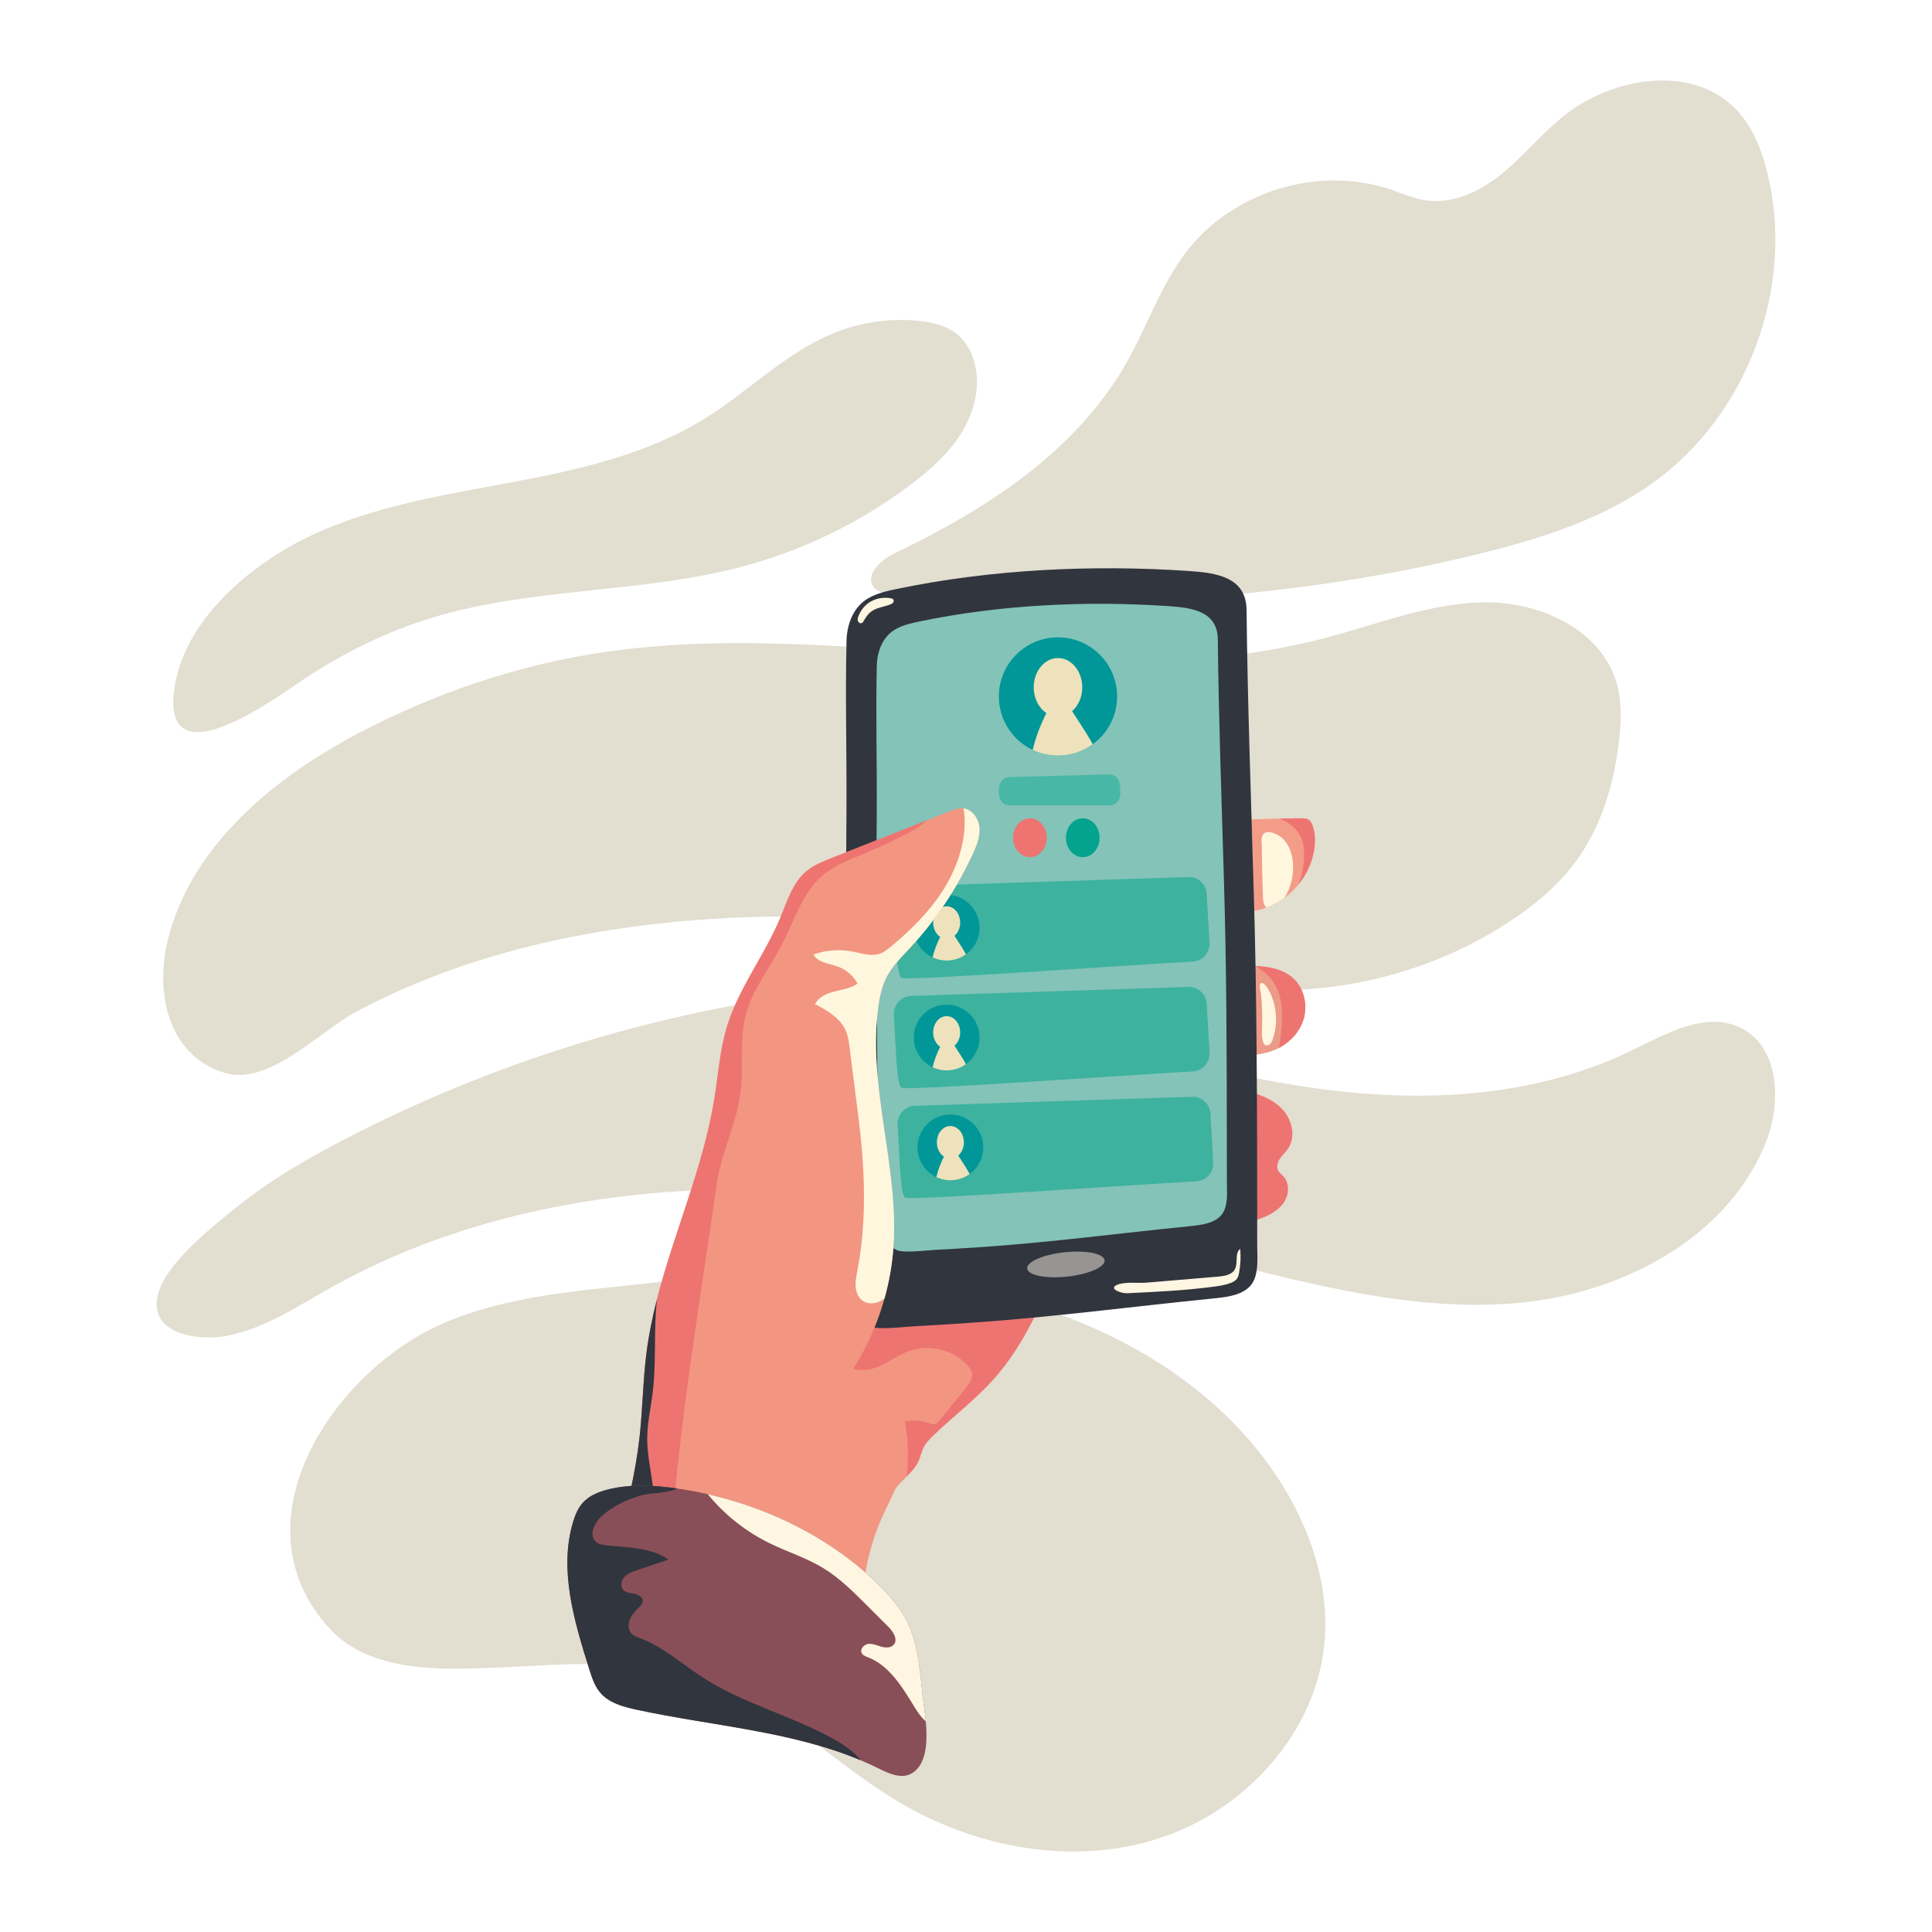
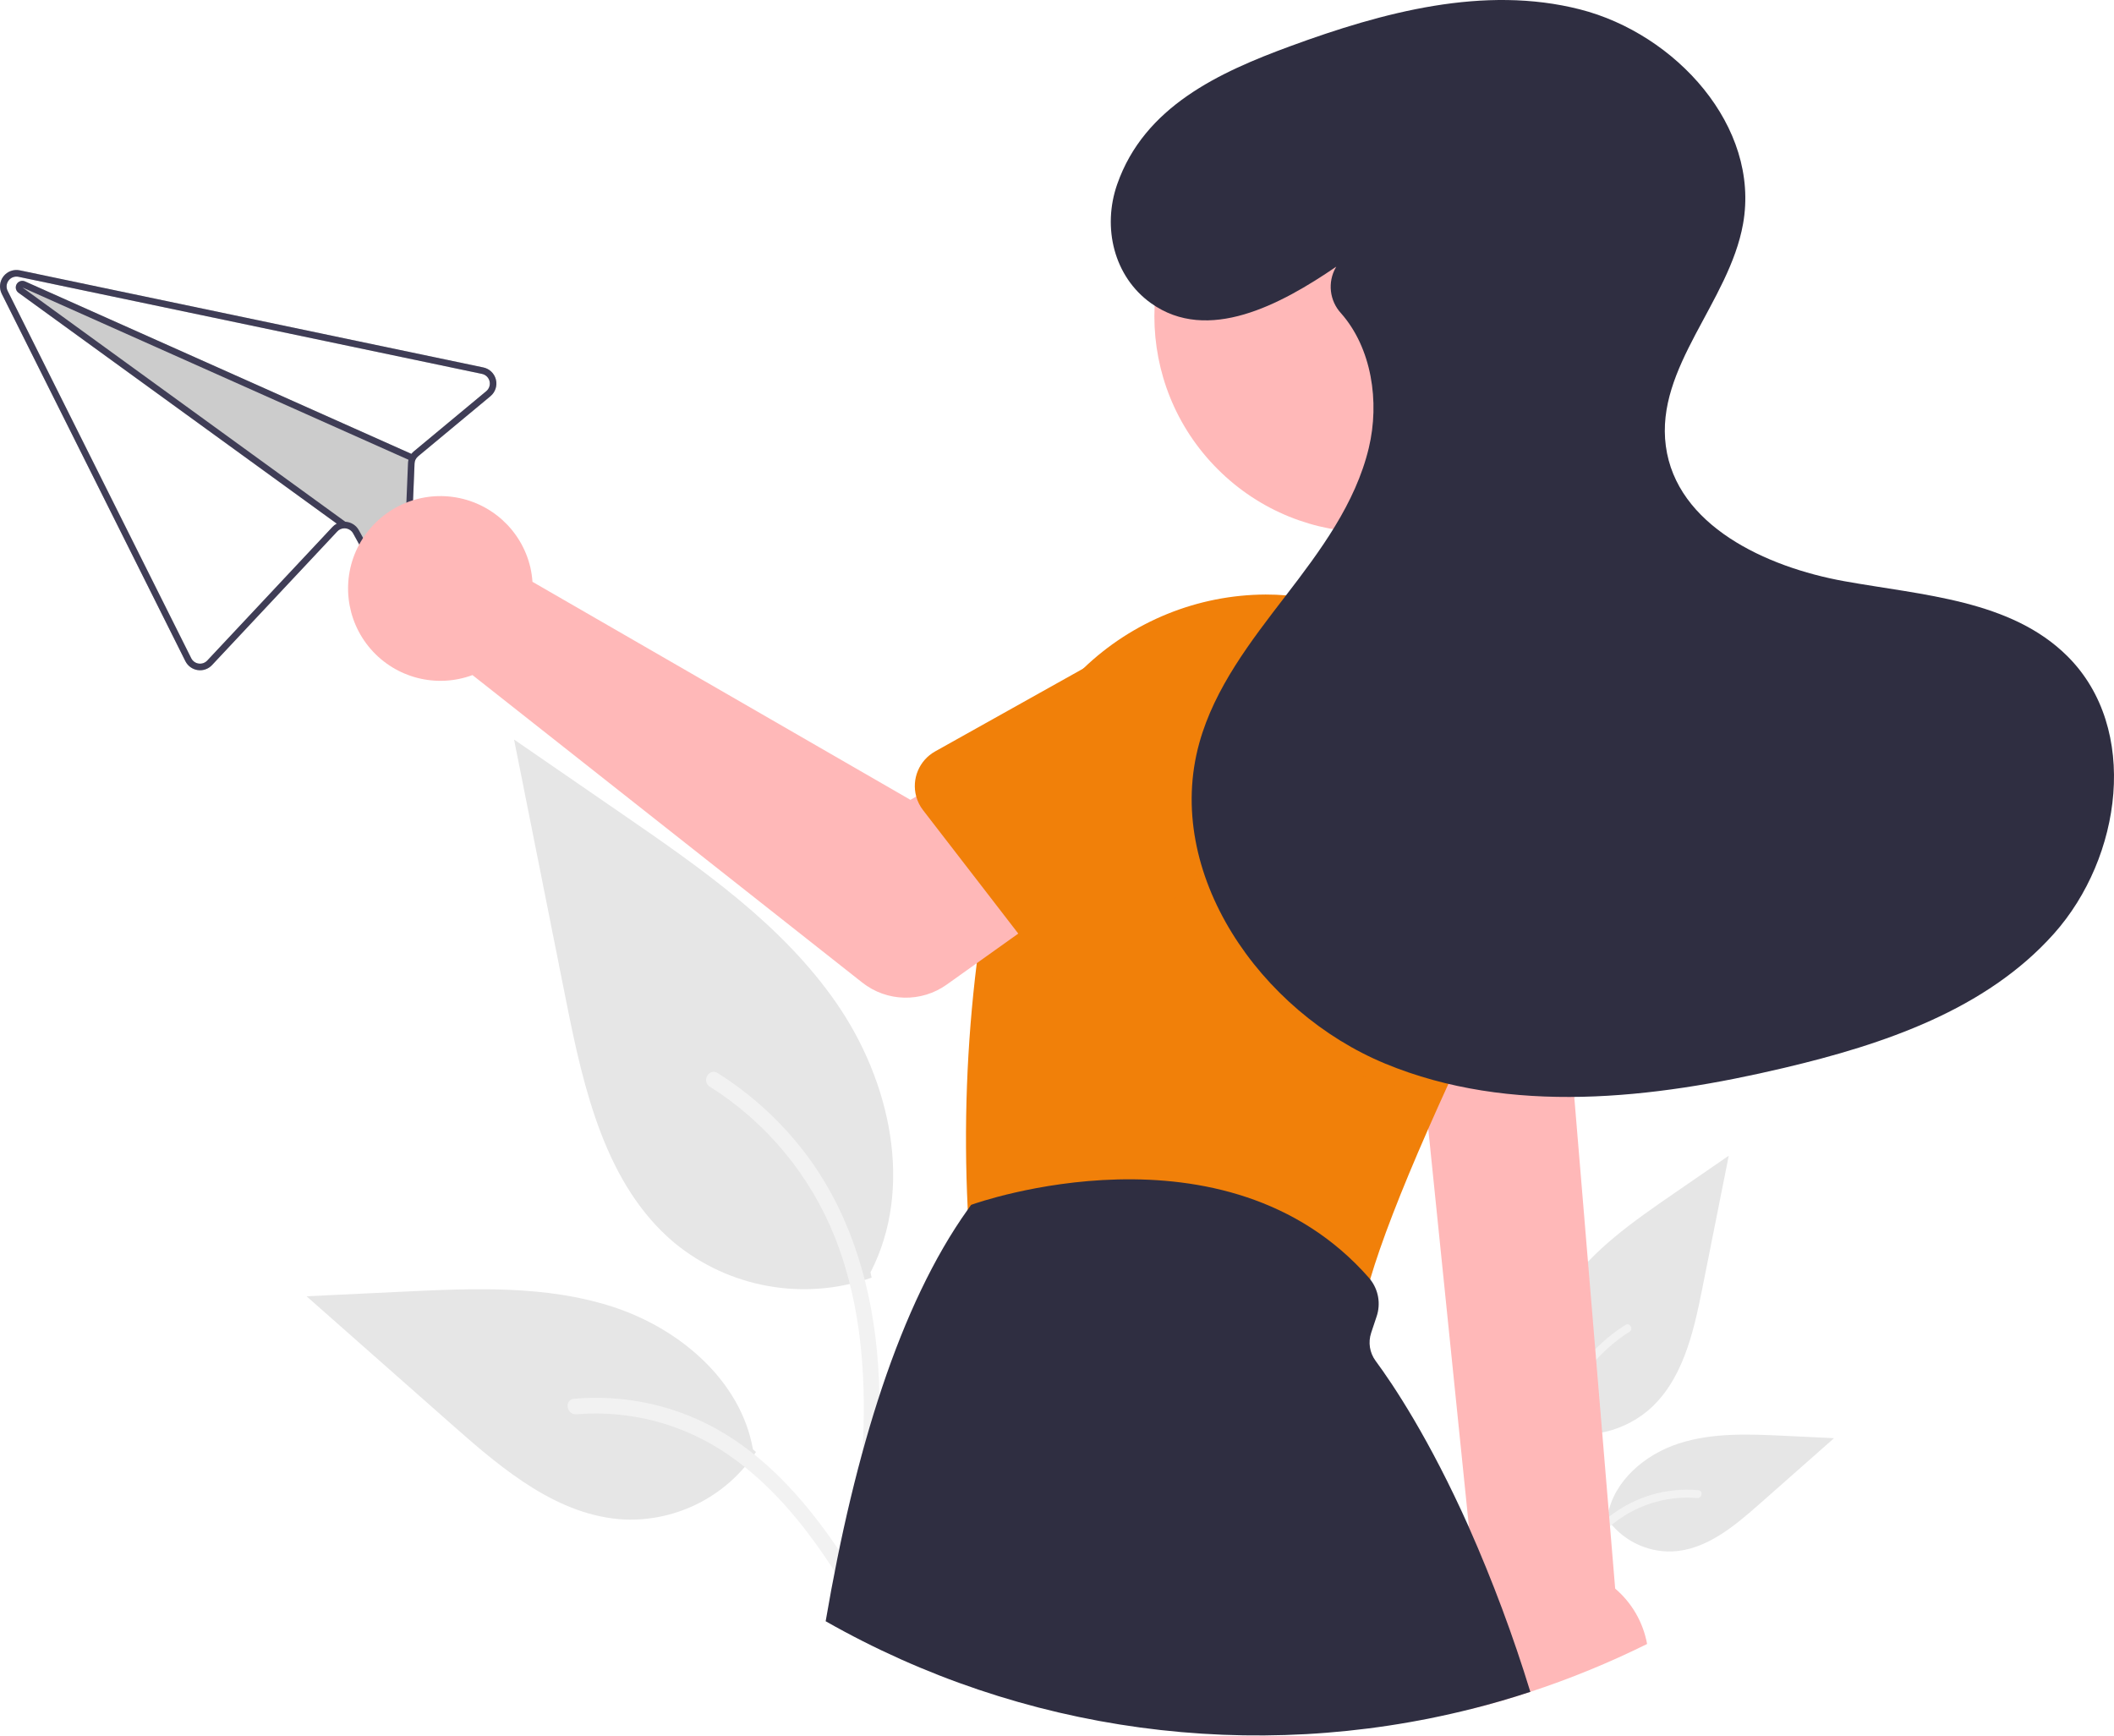
- <svg xmlns="http://www.w3.org/2000/svg" version="1.1" id="Layer_1" x="0px" y="0px" viewBox="0 0 1200 1200" enable-background="new 0 0 1200 1200" xml:space="preserve">
-   <g>
-     <g>
-       <path fill="#E2DED0" d="M364.474,801.183c21.829-2.548,43.78-4.364,65.365-7.616c53.983-8.134,114.75-2.902,168.18,6.664    c76.773,13.745,152.148,52.03,195.217,117.053c20.159,30.434,32.77,66.974,29.388,103.322    c-5.226,56.161-49.831,104.499-103.608,121.51s-114.138,5.33-162.407-23.849c-38.834-23.475-71.474-57.849-114.025-73.614    c-50.245-18.615-105.85-8.419-159.432-8.209c-28.131,0.11-59.053-3.916-78.125-24.595    c-61.946-67.164,3.828-162.034,71.513-190.443C304.781,809.554,334.513,804.68,364.474,801.183z" />
-       <path fill="#E2DED0" d="M537.85,570.349c44.292,2.266,88.642,7.322,131.413,19.051c23.49,6.442,46.447,14.879,70.258,20.011    c67.036,14.449,139.633,1.055,197.1-36.365c15.781-10.276,30.59-22.421,41.816-37.541c16.18-21.791,24.15-48.775,27.198-75.744    c1.339-11.85,1.76-24.047-1.534-35.509c-9.452-32.892-47.112-50.362-81.334-50.146s-66.783,13.523-99.888,22.198    c-147.235,38.582-304.517-14.594-454.747,9.856c-49.131,7.996-96.81,24.283-141.111,46.982    c-54.691,28.022-107.519,70.488-122.635,130.052c-8.152,32.122-0.875,72.222,35.237,83.196    c27.347,8.311,58.66-25.711,81.596-37.968c60.839-32.513,129.098-49.152,197.438-55.773    C458.248,568.812,498.139,568.317,537.85,570.349z" />
-       <path fill="#E2DED0" d="M211.485,708.963c69.221-36.203,143.331-63.043,219.681-79.561c39.335-8.51,79.596-14.307,119.765-11.851    c43.169,2.64,85.125,14.717,126.764,26.408c55.194,15.496,110.926,30.507,168.063,35.173    c57.137,4.666,116.305-1.531,167.798-26.727c21.502-10.521,46.167-24.51,67.654-13.958c24.098,11.834,25.503,46.52,15.47,71.421    c-24.131,59.89-90.424,93.948-154.752,99.514S813.812,797.46,751.164,781.83c-90.334-22.537-182.236-41.6-275.326-43.164    c-93.088-1.564-188.058,15.187-269.358,60.553c-20.842,11.63-41.594,25.746-65.399,30.452    c-18.159,3.59-50.678-1.152-42.487-27.284c5.972-19.052,33.614-40.71,48.65-52.839C166.996,733.613,189.044,720.7,211.485,708.963    z" />
-       <path fill="#E2DED0" d="M922.799,342.973c36.643-9.209,73.35-21.181,104.046-43.21c58.881-42.257,88.236-121.782,70.933-192.161    c-3.447-14.019-8.78-27.992-18.532-38.637c-27.317-29.819-78.672-21.512-109.696,4.429    c-13.065,10.924-23.958,24.285-37.243,34.941s-30.108,18.664-46.942,16.088c-7.478-1.144-14.471-4.297-21.638-6.718    c-44.379-14.99-97.418,0.92-126.218,37.863c-16.358,20.983-24.832,46.915-37.999,70.033    c-31.153,54.694-86.842,90.849-143.668,117.919c-8.671,4.131-19.004,13.682-13.017,21.192c2.624,3.291,7.278,3.959,11.468,4.362    C674.442,380.627,805.605,372.427,922.799,342.973z" />
-       <path fill="#E2DED0" d="M268.68,383.57c61.939-18.794,128.757-14.97,191.366-31.395c37.885-9.939,73.808-27.297,105.138-50.802    c12.261-9.199,24.008-19.542,32.046-32.593c8.038-13.052,12.028-29.213,7.932-43.983c-1.712-6.172-4.865-12.051-9.638-16.323    c-7.007-6.27-16.732-8.506-26.099-9.324c-17.393-1.519-35.135,1.125-51.33,7.65c-29.72,11.974-52.743,35.992-79.935,52.941    c-36.228,22.581-78.911,32.07-120.873,39.919c-41.961,7.849-84.762,14.618-123.442,32.682    c-37.713,17.613-81.405,53.572-85.87,98.261c-5.546,55.506,68.661-0.972,83.243-10.424    C215.253,404.598,241.237,391.897,268.68,383.57z" />
-     </g>
-     <g>
-       <path fill="#F29681" d="M657.745,782.36c-10.245,26.57-21.788,53.305-40.81,74.499c-11.378,12.682-25.112,23.002-37.367,34.838    c-2.26,2.185-4.507,4.47-5.928,7.273c-1.361,2.688-1.898,5.725-3.131,8.475c-1.651,3.683-4.442,6.642-7.307,9.539    c-1.121,1.133-2.254,2.254-3.337,3.409c-9.642,10.273-15.498,23.436-21.176,36.327l-6.692,6.099    c-9.211-17.895,1.308-41.671-9.071-58.914c-5.612-9.318-16.253-14.611-22.324-23.635c-5.572-8.281-6.674-18.963-4.938-28.792    c1.739-9.829,6.068-18.994,10.684-27.843c17.39-33.34,39.399-64.061,62.653-93.612c4.364-5.547,9.277-11.39,16.128-13.079    c4.823-1.186,9.889-0.106,14.686,1.164c18.507,4.91,36.237,12.739,52.334,23.105c2.99,1.926,5.993,4.005,8.006,6.936    c0.003,0.003,0.006,0.009,0.009,0.013c2.104,3.059,2.959,6.836,3.1,10.547C663.579,766.856,660.679,774.75,657.745,782.36z" />
-       <path fill="#F39D89" d="M815.895,529.79c-1.483,7.133-4.773,13.837-9.355,19.5c-2.532,3.131-5.459,5.943-8.693,8.331    c-2.94,2.172-6.137,3.992-9.527,5.384c-0.596,0.247-1.199,0.478-1.804,0.699c-5.191,1.898-10.675,2.934-16.138,3.836    c-16.709,2.762-33.605,4.383-50.536,4.844c-3.768,0.103-7.601,0.14-11.234-0.868c-4.229-1.171-7.988-3.724-11.084-6.836    c-6.065-6.099-9.754-14.502-10.135-23.095c-0.228-5.166,0.091-11.552-4.411-14.096l9.505-9.998    c33.805-5.316,67.969-8.347,102.183-9.068c4.486-0.097,8.968-0.153,13.453-0.169c1.592-0.006,3.281,0.022,4.629,0.871    c1.414,0.896,2.166,2.532,2.681,4.123C817.147,518.559,817.032,524.33,815.895,529.79z" />
-       <path fill="#EC9B88" d="M809.706,632.962c-2.313,7.716-8.113,14.115-15.254,17.892c-1.295,0.69-2.634,1.289-4.005,1.795    c-6.127,2.263-12.742,2.787-19.262,3.112c-5.706,0.287-11.737,0.368-16.743-2.385c-6.427-3.534-9.726-11.025-10.744-18.292    c-1.342-9.555,0.568-19.54,5.341-27.927l10.491-8.262c6.655,1.117,13.447,0.805,20.189,1.105c0.671,0.028,1.342,0.062,2.013,0.106    c7.404,0.481,15.083,2.107,20.767,6.873C809.79,613.094,812.437,623.848,809.706,632.962z" />
-       <path fill="#EE7471" d="M772.913,677.316c8.702,2.013,17.559,5.191,23.643,11.731c6.084,6.54,8.473,17.21,3.383,24.549    c-1.507,2.173-3.554,3.935-5.013,6.141c-1.458,2.206-2.253,5.169-0.959,7.476c0.747,1.332,2.064,2.229,3.116,3.336    c3.931,4.138,3.676,11.056,0.634,15.886s-8.251,7.881-13.565,9.963c-8.395,3.289-17.557,4.603-26.538,3.808    c-1.573-0.139-3.196-0.361-4.54-1.19c-1.171-0.722-2.036-1.85-2.732-3.036c-2.868-4.887-3.18-10.811-3.344-16.474    c-0.242-8.342-0.317-16.777,1.478-24.927c2.556-11.609,8.757-22.037,14.864-32.235" />
-       <path fill="#EE7471" d="M657.745,782.36c-10.245,26.57-21.788,53.305-40.81,74.499c-11.378,12.682-25.112,23.002-37.367,34.838    c-2.26,2.185-4.507,4.47-5.928,7.273c-1.361,2.688-1.898,5.725-3.131,8.475c-1.651,3.683-4.442,6.642-7.307,9.539    c0.006-0.065,0.016-0.134,0.022-0.2c1.267-11.275,0.868-22.737-1.18-33.896c4.866-1.074,10.035-0.727,14.714,0.98    c1.314,0.481,2.722,1.074,4.061,0.674c1.121-0.331,1.926-1.289,2.659-2.194c5.434-6.708,10.869-13.416,16.303-20.121    c2.338-2.884,4.826-6.396,3.867-9.985c-0.412-1.545-1.43-2.853-2.503-4.036c-8.993-9.898-24.179-13.606-36.724-8.971    c-6.449,2.385-12.024,6.674-18.329,9.417c-6.305,2.744-14.159,3.696-19.671-0.415c3.63-14.664,9.68-28.723,17.833-41.44    l10.226-16.743c22.911-16.066,46.7-32.004,73.775-39.071c10.363-2.709,21.326-4.017,31.91-2.822    c2.104,3.059,2.959,6.836,3.1,10.547C663.579,766.856,660.679,774.75,657.745,782.36z" />
-       <path fill="#31353E" d="M525.734,508.19c0.282-42.065-0.803-75.077,0.073-110.291c0.255-10.268,4.235-20.974,13.456-26.295    c5.273-3.043,11.308-4.453,17.267-5.7c58.883-12.322,122.029-15.302,182.001-11.24c17.003,1.151,35.522,3.692,35.737,24.272    c0.607,57.918,2.752,115.791,4.408,173.676c2.027,65.665,2.119,131.349,2.18,197.037c0.007,7.946,0.015,15.891,0.022,23.837    c0.006,6.812,0.81,14.477-1.698,20.939c-3.928,10.123-17.223,11.241-26.523,12.172c-49.471,4.953-98.788,11.479-148.413,14.933    c-12.168,0.847-24.342,1.594-36.519,2.241c-5.259,0.28-22.639,2.456-27.475,0.064c-13.521-6.689-11.568-14.522-11.678-17.294    C524.885,713.218,525.508,522.193,525.734,508.19" />
-       <path fill="#83C3B8" d="M544.55,507.35c0.241-35.857-0.685-63.997,0.062-94.014c0.218-8.753,3.61-17.878,11.47-22.414    c4.495-2.594,9.639-3.795,14.719-4.858c50.193-10.504,104.02-13.043,155.14-9.581c14.494,0.982,30.279,3.147,30.463,20.69    c0.517,49.37,2.346,98.702,3.758,148.044c1.728,55.973,1.806,111.964,1.858,167.958c0.006,6.773,0.013,13.546,0.019,20.319    c0.005,5.806,0.69,12.34-1.447,17.848c-3.349,8.629-14.681,9.582-22.609,10.376c-42.17,4.222-84.208,9.785-126.509,12.729    c-10.372,0.722-20.749,1.359-31.13,1.911c-4.483,0.238-19.298,2.094-23.42,0.055c-11.526-5.701-9.861-12.379-9.954-14.741    C543.827,682.119,544.358,519.286,544.55,507.35" />
-       <g>
-         <path fill="#019798" d="M693.861,432.586c0,12.214-5.962,23.033-15.133,29.704c-6.062,4.417-13.522,7.02-21.591,7.02     c-5.622,0-10.947-1.264-15.71-3.521c-12.423-5.887-21.017-18.541-21.017-33.203c0-20.28,16.444-36.724,36.727-36.724     C677.417,395.862,693.861,412.306,693.861,432.586z" />
-         <path fill="#EDE2BB" d="M671.065,449.704c-1.724-2.666-3.446-5.334-5.168-8.001c3.821-3.299,6.314-8.693,6.314-14.793     c0-10.043-6.749-18.184-15.076-18.184c-8.326,0-15.075,8.141-15.075,18.184c0,6.909,3.195,12.918,7.9,15.995     c-3.739,7.253-6.61,14.953-8.533,22.883c4.763,2.257,10.088,3.521,15.71,3.521c8.069,0,15.529-2.603,21.591-7.02     C676.403,457.975,673.727,453.827,671.065,449.704z" />
-       </g>
-       <path fill="#3DB29F" d="M565.889,550.362c-6.287,0.205-11.031,5.602-10.656,11.881c1.519,25.383,1.66,42.056,4.581,45.126    c1.952,2.05,140.283-7.932,180.986-10.133c6.106-0.33,10.781-5.557,10.432-11.662l-1.74-30.417    c-0.342-5.986-5.397-10.606-11.39-10.411L565.889,550.362z" />
-       <g>
-         <path fill="#019798" d="M608.42,576.192c0,6.796-3.317,12.816-8.42,16.527c-3.373,2.458-7.524,3.906-12.013,3.906     c-3.128,0-6.091-0.703-8.741-1.959c-6.912-3.276-11.694-10.316-11.694-18.474c0-11.284,9.149-20.433,20.435-20.433     C599.271,555.759,608.42,564.908,608.42,576.192z" />
-         <path fill="#EDE2BB" d="M595.736,585.717c-0.959-1.483-1.917-2.968-2.875-4.452c2.126-1.835,3.513-4.837,3.513-8.231     c0-5.588-3.755-10.118-8.388-10.118c-4.633,0-8.388,4.53-8.388,10.118c0,3.844,1.778,7.188,4.395,8.9     c-2.08,4.036-3.678,8.32-4.748,12.732c2.65,1.256,5.613,1.959,8.741,1.959c4.49,0,8.641-1.448,12.013-3.906     C598.706,590.319,597.218,588.011,595.736,585.717z" />
-       </g>
-       <path fill="#3DB29F" d="M565.889,618.603c-6.287,0.205-11.031,5.602-10.656,11.881c1.519,25.383,1.66,42.056,4.581,45.126    c1.952,2.05,140.283-7.932,180.986-10.133c6.106-0.33,10.781-5.557,10.432-11.662l-1.74-30.417    c-0.342-5.986-5.397-10.606-11.39-10.411L565.889,618.603z" />
-       <g>
-         <path fill="#019798" d="M608.42,644.434c0,6.796-3.317,12.816-8.42,16.527c-3.373,2.458-7.524,3.906-12.013,3.906     c-3.128,0-6.091-0.703-8.741-1.959c-6.912-3.276-11.694-10.316-11.694-18.474c0-11.284,9.149-20.433,20.435-20.433     C599.271,624,608.42,633.15,608.42,644.434z" />
-         <path fill="#EDE2BB" d="M595.736,653.958c-0.959-1.483-1.917-2.968-2.875-4.452c2.126-1.835,3.513-4.837,3.513-8.231     c0-5.588-3.755-10.118-8.388-10.118c-4.633,0-8.388,4.53-8.388,10.118c0,3.844,1.778,7.188,4.395,8.9     c-2.08,4.036-3.678,8.32-4.748,12.732c2.65,1.256,5.613,1.959,8.741,1.959c4.49,0,8.641-1.448,12.013-3.906     C598.706,658.561,597.218,656.252,595.736,653.958z" />
-       </g>
-       <path fill="#3DB29F" d="M568.199,686.845c-6.287,0.205-11.031,5.602-10.656,11.881c1.519,25.383,1.66,42.056,4.581,45.126    c1.952,2.05,140.283-7.932,180.986-10.133c6.106-0.33,10.781-5.557,10.432-11.662l-1.74-30.417    c-0.342-5.986-5.397-10.606-11.39-10.411L568.199,686.845z" />
-       <g>
-         <path fill="#019798" d="M610.73,712.675c0,6.796-3.317,12.816-8.42,16.527c-3.373,2.458-7.524,3.906-12.013,3.906     c-3.128,0-6.091-0.703-8.741-1.959c-6.912-3.276-11.694-10.316-11.694-18.474c0-11.284,9.149-20.433,20.435-20.433     C601.58,692.242,610.73,701.391,610.73,712.675z" />
-         <path fill="#EDE2BB" d="M598.046,722.2c-0.959-1.483-1.917-2.968-2.875-4.452c2.126-1.835,3.513-4.837,3.513-8.231     c0-5.588-3.755-10.118-8.388-10.118c-4.633,0-8.388,4.53-8.388,10.118c0,3.844,1.778,7.188,4.395,8.9     c-2.08,4.036-3.678,8.32-4.748,12.732c2.65,1.256,5.613,1.959,8.741,1.959c4.49,0,8.641-1.448,12.013-3.906     C601.016,726.802,599.527,724.494,598.046,722.2z" />
-       </g>
-       <path fill="#F29681" d="M604.25,530.339c-9.857,21.46-23.148,41.34-39.218,58.649c-5.288,5.7-10.962,11.24-14.48,18.173    c-2.791,5.5-4.089,11.634-4.951,17.739c-6.989,49.369,12.673,99.084,9.393,148.836c-0.727,11.059-2.619,22.034-5.597,32.709    c-5.294,18.991-14.018,37.03-25.724,52.899c-2.222,3.012-4.648,6.193-4.901,9.929c-0.462,6.808,6.393,11.865,12.945,13.775    c6.549,1.907,13.797,2.222,19.39,6.124c7.626,5.316,9.833,15.941,8.159,25.084c-1.676,9.14-6.449,17.358-10.354,25.792    c-8.01,17.29-12.557,36.174-13.297,55.212c-5.587-0.222-10.095-4.398-14.246-8.141c-22.097-19.921-49.334-34.086-78.326-40.744    c-8.256-1.895-16.859-2.969-25.346-2.475c-0.487,0.028-0.974,0.062-1.458,0.1c-4.573,0.362-9.158,1.13-13.506,2.625    c-2.85,0.98-9.602,6.349-12.152,6.056c-3.037-0.35-3.983-2.965-3.88-6.458c0.187-6.477,3.986-15.96,4.763-19.531    c2.491-11.453,4.56-23.005,5.837-34.66c1.882-17.199,2.048-34.56,4.236-51.722c1.436-11.278,3.727-22.374,6.536-33.359    c10.65-41.705,28.727-81.847,35.606-124.451c2.438-15.111,3.474-30.54,7.966-45.173c7.329-23.86,23.355-44.068,32.944-67.111    c4.364-10.482,7.785-22.115,16.569-29.307c4.382-3.59,9.742-5.728,15.008-7.816c19.765-7.829,39.527-15.66,59.292-23.489    c4.66-1.848,9.324-3.693,13.984-5.541c2.881-1.139,5.918-2.304,8.996-1.935c0.006,0.003,0.009,0.003,0.016,0.003    c5.587,0.677,9.477,6.411,9.911,12.024C608.801,519.767,606.6,525.223,604.25,530.339z" />
-       <path fill="#49B7A5" d="M620.41,489.999v2.867c0,4.028,2.826,7.294,6.311,7.294h62.843c3.654,0,6.544-3.575,6.297-7.789    l-0.27-4.597c-0.229-3.895-3.071-6.891-6.448-6.797l-62.572,1.729C623.145,482.802,620.41,486.039,620.41,489.999z" />
-       <ellipse fill="#EE7471" cx="639.711" cy="520.328" rx="10.452" ry="12.074" />
-       <ellipse fill="#04A38D" cx="672.528" cy="520.328" rx="10.452" ry="12.074" />
-       <path fill="#EE7471" d="M575.458,509.603c-3.986,3.846-9.105,6.661-14.106,9.199c-8.416,4.273-16.993,8.228-25.705,11.858    c-8.546,3.562-17.396,6.908-24.481,12.863c-12.873,10.816-17.72,28.121-25.427,43.063c-7.585,14.702-18.488,27.977-22.602,44.003    c-3.989,15.548-1.136,32.023-3.146,47.948c-2.441,19.306-11.927,37.145-14.711,56.404    c-10.01,69.286-21.663,139.178-27.581,208.958c-0.487,0.028-0.974,0.062-1.458,0.1c-4.573,0.362-9.158,1.13-13.506,2.625    c-2.85,0.98-9.602,6.349-12.152,6.056c-8.668-0.996-0.312-20.492,0.883-25.989c2.491-11.453,4.56-23.005,5.837-34.66    c1.882-17.199,2.048-34.56,4.236-51.722c6.886-54.088,33.449-103.981,42.143-157.81c2.438-15.111,3.474-30.54,7.966-45.173    c7.329-23.86,23.355-44.068,32.944-67.111c4.364-10.482,7.785-22.115,16.569-29.307c4.382-3.59,9.742-5.728,15.008-7.816    C535.931,525.264,555.693,517.432,575.458,509.603z" />
-       <path fill="#EE7471" d="M815.895,529.79c-1.483,7.133-4.773,13.837-9.355,19.5c0.041-0.112,0.081-0.222,0.122-0.331    c2.06-5.528,3.187-11.403,3.315-17.299c0.078-3.702-0.25-7.476-1.648-10.906c-2.394-5.853-7.697-10.029-13.663-12.33    c4.486-0.097,8.968-0.153,13.453-0.169c1.592-0.006,3.281,0.022,4.629,0.871c1.414,0.896,2.166,2.532,2.681,4.123    C817.147,518.559,817.032,524.33,815.895,529.79z" />
-       <path fill="#EE7471" d="M809.706,632.962c-2.313,7.716-8.113,14.115-15.254,17.892c0.877-6.758,1.982-13.503,1.932-20.311    c-0.056-7.76-1.754-15.785-6.496-21.931c-2.741-3.555-6.312-6.271-10.17-8.612c0.671,0.028,1.342,0.062,2.013,0.106    c7.404,0.481,15.083,2.107,20.767,6.873C809.79,613.094,812.437,623.848,809.706,632.962z" />
-       <ellipse transform="matrix(0.9943 -0.1065 0.1065 0.9943 -79.9025 75.0079)" fill="#969593" cx="662.076" cy="785.341" rx="24.186" ry="7.598" />
-       <path fill="#31353E" d="M401.994,893.361c-0.066,13.797,4.32,27.316,4.386,41.112c0.012,2.535-0.197,5.269-1.82,7.214    c-1.873,2.247-5.051,2.791-7.947,3.187c-3.302,0.449-6.608,0.899-9.911,1.348c0.187-6.477,3.986-15.96,4.763-19.531    c2.491-11.453,4.56-23.005,5.837-34.66c1.882-17.199,2.048-34.56,4.236-51.722c1.436-11.278,3.727-22.374,6.536-33.359    c-2.179,18.997-0.309,38.537-2.631,57.615C404.273,874.171,402.041,883.685,401.994,893.361z" />
-       <path fill="#894F58" d="M565.298,1101.985c-6.118,2.915-13.65-0.615-19.905-3.715c-3.555-1.76-7.157-3.402-10.8-4.938    c-43.188-18.182-92.291-21.313-138.76-31.32c-7.944-1.71-16.35-3.905-21.841-9.423c-4.292-4.317-6.162-10.051-7.9-15.567    c-9.48-30.091-19.006-61.948-10.17-91.592c1.398-4.701,3.334-9.405,6.967-12.966c3.892-3.818,9.424-6.003,15.036-7.395    c13.691-3.399,28.414-2.619,42.664-0.549c0.216,0.031,0.434,0.062,0.649,0.094c6.149,0.908,12.27,2.057,18.335,3.44    c41.103,9.346,79.712,29.351,107.936,58.121c6.299,6.424,12.136,13.338,15.954,21.129c7.822,15.969,8.038,34.913,10.348,51.881    c0.375,2.759,0.858,6.202,1.202,9.939C576.151,1081.44,575.808,1096.978,565.298,1101.985z" />
-       <path fill="#FFF6DE" d="M604.25,530.339c-9.857,21.46-23.148,41.34-39.218,58.649c-5.288,5.7-10.962,11.24-14.48,18.173    c-2.791,5.5-4.089,11.634-4.951,17.739c-6.989,49.369,12.673,99.084,9.393,148.836c-0.727,11.059-2.619,22.034-5.597,32.709    c-0.222,0.184-0.449,0.359-0.68,0.531c-3.677,2.706-9.03,3.636-12.795,1.052c-2.784-1.913-4.192-5.363-4.464-8.731    c-0.269-3.368,0.437-6.727,1.074-10.045c6.134-31.967,4.604-64.333,0.499-96.621c-1.779-14.003-3.562-28.002-5.341-42.002    c-0.446-3.512-0.908-7.079-2.297-10.335c-3.39-7.935-11.531-12.576-19.138-16.653c2.269-4.464,7.392-6.636,12.249-7.863    c4.854-1.227,10.032-1.938,14.115-4.835c-2.581-4.863-7.02-8.709-12.199-10.579c-5.456-1.966-12.429-2.379-15.142-7.501    c7.622-2.731,15.975-3.393,23.932-1.895c5.949,1.121,12.202,3.396,17.836,1.186c2.279-0.893,4.22-2.453,6.102-4.014    c11.961-9.92,23.223-20.901,31.745-33.896c8.521-12.991,14.209-28.155,14.284-43.694c0.013-2.822-0.162-5.669-0.74-8.425    c0.006,0.003,0.009,0.003,0.016,0.003c5.587,0.677,9.477,6.411,9.911,12.024C608.801,519.767,606.6,525.223,604.25,530.339z" />
-       <path fill="#FFF6DE" d="M797.847,557.62c-2.94,2.172-6.137,3.992-9.527,5.384c-0.596,0.247-1.199,0.478-1.804,0.699    c-0.556-0.562-1.002-1.252-1.299-1.979c-0.665-1.617-0.737-3.409-0.796-5.157c-0.359-10.382-0.584-20.77-0.718-31.158    c-0.031-2.588-0.774-6.458,1.842-8.031c3.072-1.845,8.625,1.18,10.859,3.187c3.967,3.562,5.903,8.924,6.527,14.218    C803.859,542.681,802.049,550.897,797.847,557.62z" />
-       <path fill="#FFF6E0" d="M783.901,636.954c-0.124,3.477-0.365,7.043,0.693,10.357c0.172,0.539,0.39,1.087,0.803,1.475    c0.878,0.825,2.373,0.616,3.302-0.151c0.929-0.767,1.415-1.935,1.811-3.073c3.525-10.111,2.506-21.712-2.726-31.055    c-0.614-1.096-3.136-4.902-4.834-3.695c-1.161,0.826,0.234,5.987,0.349,7.136C783.925,624.261,784.127,630.615,783.901,636.954z" />
-       <path fill="#FFF6E1" d="M756.545,792.929c3.995-0.337,8.66-1.098,10.509-4.656c2.054-3.951-0.304-9.901,3.261-12.568    c0.436,4.908,0.21,9.874-0.668,14.722c-0.243,1.34-0.554,2.715-1.354,3.818c-0.902,1.242-2.323,1.996-3.749,2.564    c-3.265,1.3-6.776,1.837-10.259,2.306c-18.004,2.424-36.177,3.282-54.324,4.138c-3.675,0.173-12.682-3.164-5.094-5.593    c4.85-1.552,12.333-0.564,17.493-1C727.088,795.417,741.817,794.173,756.545,792.929z" />
-       <path fill="#FFF6E1" d="M533.217,382.629c-0.379,0.976-0.676,2.06-0.355,3.056c0.321,0.996,1.494,1.77,2.437,1.316    c0.502-0.242,0.811-0.748,1.095-1.228c1.238-2.092,2.547-4.21,4.451-5.721c3.392-2.693,8.036-3.013,12.064-4.604    c0.625-0.247,1.258-0.54,1.701-1.045s0.652-1.272,0.334-1.864c-0.342-0.637-1.135-0.859-1.849-0.975    C544.543,370.185,536.445,374.314,533.217,382.629z" />
-       <path fill="#FFF6E1" d="M575.012,1069.123c-2.903-2.407-5.113-5.793-7.12-9.062c-7.479-12.174-15.442-25.502-28.755-30.687    c-1.473-0.571-3.125-1.146-3.883-2.531c-1.33-2.435,1.305-5.434,4.058-5.772c2.753-0.334,5.406,0.946,8.072,1.711    c2.669,0.768,5.965,0.852,7.76-1.261c2.784-3.281-0.4-8.122-3.443-11.162c-4.52-4.514-9.04-9.027-13.559-13.541    c-8.362-8.35-16.831-16.784-26.929-22.924c-10.541-6.405-22.484-10.082-33.543-15.538c-14.664-7.232-27.74-17.655-38.097-30.303    c41.103,9.346,79.712,29.351,107.936,58.121c6.299,6.424,12.136,13.338,15.954,21.129c7.822,15.969,8.038,34.913,10.348,51.881    C574.184,1061.943,574.668,1065.386,575.012,1069.123z" />
-       <path fill="#31353E" d="M534.592,1093.333c-43.188-18.182-92.291-21.313-138.76-31.32c-7.944-1.71-16.35-3.905-21.841-9.423    c-4.292-4.317-6.162-10.051-7.9-15.567c-9.48-30.091-19.006-61.948-10.17-91.592c1.398-4.701,3.334-9.405,6.967-12.966    c3.892-3.818,9.424-6.003,15.036-7.395c13.691-3.399,28.414-2.619,42.664-0.549c-4.841,2.909-16.803,2.766-21.56,4.086    c-9.255,2.569-18.179,6.636-25.346,13.144c-4.517,4.102-8.122,11.668-3.621,15.785c1.895,1.732,4.626,2.123,7.182,2.372    c13.088,1.292,27.153,1.292,37.978,8.762c-6.543,2.213-13.088,4.426-19.631,6.642c-2.794,0.943-5.709,1.966-7.722,4.123    c-2.013,2.157-2.734,5.825-0.765,8.022c1.701,1.895,4.56,1.995,7.061,2.488c2.497,0.49,5.341,2.198,5.082,4.732    c-0.134,1.336-1.127,2.407-2.07,3.365c-2.269,2.304-4.629,4.645-5.903,7.616c-1.274,2.972-1.196,6.773,1.077,9.071    c1.361,1.38,3.274,2.023,5.088,2.706c14.608,5.534,26.467,16.375,39.617,24.812c25.421,16.319,55.636,23.626,81.894,38.559    C524.71,1084.081,530.565,1088.195,534.592,1093.333z" />
-     </g>
-   </g>
+ <svg xmlns="http://www.w3.org/2000/svg" id="acfbc938-e2dc-4f86-bbdc-1a249e77319a" data-name="Layer 1" width="643.162" height="528" viewBox="0 0 643.162 528">
+   <path d="M749.177,620.677a31.517,31.517,0,0,0,30.434-5.361c10.66-8.947,14.002-23.687,16.721-37.336l8.043-40.37L787.537,549.205c-12.11,8.339-24.493,16.944-32.878,29.023s-12.045,28.566-5.308,41.635" transform="translate(-278.4188 -186)" fill="#e6e6e6" />
+   <path d="M750.617,669.554c-1.704-12.415-3.457-24.99-2.261-37.538,1.062-11.144,4.462-22.029,11.383-30.953a51.492,51.492,0,0,1,13.211-11.971c1.321-.834,2.537,1.26,1.222,2.09a48.952,48.952,0,0,0-19.363,23.363c-4.216,10.722-4.893,22.411-4.166,33.801.439,6.888,1.37,13.731,2.309,20.565a1.254,1.254,0,0,1-.845,1.489,1.218,1.218,0,0,1-1.489-.845Z" transform="translate(-278.4188 -186)" fill="#f2f2f2" />
+   <path d="M767.033,647.585a23.201,23.201,0,0,0,20.215,10.433c10.233-.486,18.764-7.628,26.444-14.408l22.715-20.056-15.034-.719c-10.811-.517-21.901-1-32.199,2.334s-19.794,11.358-21.677,22.016" transform="translate(-278.4188 -186)" fill="#e6e6e6" />
+   <path d="M745.8,676.691c8.204-14.516,17.719-30.648,34.722-35.805a38.746,38.746,0,0,1,14.604-1.508c1.551.134,1.163,2.524-.384,2.39a35.996,35.996,0,0,0-23.306,6.166c-6.572,4.473-11.688,10.692-16.019,17.287-2.653,4.039-5.029,8.25-7.405,12.455-.759,1.344-2.979.374-2.211-.986Z" transform="translate(-278.4188 -186)" fill="#f2f2f2" />
+   <path d="M543.606,574.714a62.116,62.116,0,0,1-59.982-10.566c-21.009-17.633-27.596-46.684-32.956-73.584Q442.743,450.782,434.816,411l33.189,22.853c23.868,16.434,48.273,33.395,64.799,57.199s23.739,56.299,10.461,82.056" transform="translate(-278.4188 -186)" fill="#e6e6e6" />
+   <path d="M540.77,671.043c3.359-24.468,6.813-49.251,4.457-73.981-2.093-21.963-8.793-43.415-22.435-61.005a101.482,101.482,0,0,0-26.037-23.594c-2.604-1.643-5,2.483-2.408,4.119a96.477,96.477,0,0,1,38.162,46.045c8.308,21.132,9.643,44.168,8.211,66.617-.866,13.575-2.701,27.062-4.55,40.531a2.472,2.472,0,0,0,1.666,2.934,2.4,2.4,0,0,0,2.934-1.666Z" transform="translate(-278.4188 -186)" fill="#f2f2f2" />
+   <path d="M508.415,627.745A45.725,45.725,0,0,1,468.574,648.308c-20.168-.957-36.982-15.033-52.117-28.397l-44.768-39.527,29.629-1.418c21.307-1.02,43.164-1.971,63.459,4.6s39.011,22.384,42.722,43.391" transform="translate(-278.4188 -186)" fill="#e6e6e6" />
+   <path d="M550.263,685.108c-16.168-28.609-34.922-60.404-68.431-70.566a76.362,76.362,0,0,0-28.783-2.972c-3.056.264-2.293,4.974.758,4.711a70.943,70.943,0,0,1,45.934,12.152c12.952,8.816,23.036,21.072,31.571,34.069,5.228,7.961,9.911,16.26,14.595,24.548,1.497,2.649,5.872.737,4.358-1.943Z" transform="translate(-278.4188 -186)" fill="#f2f2f2" />
+   <path d="M425.472,297.794,286.264,268.628l-1.809-.378a5.002,5.002,0,0,0-5.503,7.139L334.818,387.161a5.018,5.018,0,0,0,3.744,2.707,4.968,4.968,0,0,0,4.37-1.528l38.101-40.655a2.91,2.91,0,0,1,2.133-.947,3.011,3.011,0,0,1,2.689,1.542l7.94,14.479a4.886,4.886,0,0,0,5.486,2.475l.039-.009a4.893,4.893,0,0,0,3.849-4.67l1.374-33.541a3.058,3.058,0,0,1,.3-1.207,3.254,3.254,0,0,1,.783-.978l22.011-18.289a5.006,5.006,0,0,0-2.164-8.748Zm.892,7.212L404.353,323.294a4.933,4.933,0,0,0-.774.791l-117.549-52.471a1.743,1.743,0,0,0-.323-.111,2.003,2.003,0,0,0-1.648,3.575l96.812,70.234a4.796,4.796,0,0,0-1.3,1.003l-38.101,40.655a3,3,0,0,1-4.869-.708L280.737,274.49a3.008,3.008,0,0,1,3.303-4.279l1.852.389,139.165,29.155a3.007,3.007,0,0,1,1.308,5.251Z" transform="translate(-278.4188 -186)" fill="#ccc" />
+   <path d="M425.472,297.794,286.264,268.628l-1.809-.378a5.002,5.002,0,0,0-5.503,7.139L334.818,387.161a5.018,5.018,0,0,0,3.744,2.707,4.968,4.968,0,0,0,4.37-1.528l38.101-40.655a2.91,2.91,0,0,1,2.133-.947,3.011,3.011,0,0,1,2.689,1.542l7.94,14.479a4.886,4.886,0,0,0,5.486,2.475l.039-.009a4.893,4.893,0,0,0,3.849-4.67l1.374-33.541a3.058,3.058,0,0,1,.3-1.207,3.254,3.254,0,0,1,.783-.978l22.011-18.289a5.006,5.006,0,0,0-2.164-8.748Zm.892,7.212-22.011,18.289a4.933,4.933,0,0,0-.774.791,4.65,4.65,0,0,0-.527.838,4.797,4.797,0,0,0-.357.953l.002.01a4.731,4.731,0,0,0-.151,1.05l-1.374,33.54a2.904,2.904,0,0,1-2.306,2.801l-.02.004a2.911,2.911,0,0,1-3.3-1.475l-7.942-14.489a4.989,4.989,0,0,0-4.115-2.582l-.01.002c-.114-.005-.228-.01-.34-.005a4.866,4.866,0,0,0-2.269.578,4.796,4.796,0,0,0-1.3,1.003l-38.101,40.655a3,3,0,0,1-4.869-.708L280.737,274.49a3.008,3.008,0,0,1,3.303-4.279l1.852.389,139.165,29.155a3.007,3.007,0,0,1,1.308,5.251Z" transform="translate(-278.4188 -186)" fill="#3f3d56" />
+   <path d="M404.024,324.282l-.815,1.826-.512-.222-.002-.01L285.239,273.456l98.241,71.283.01-.002.26.197-1.17,1.62-1.708-1.242-96.812-70.234a2.003,2.003,0,0,1,1.648-3.575,1.744,1.744,0,0,1,.323.111l117.549,52.471Z" transform="translate(-278.4188 -186)" fill="#3f3d56" />
+   <path d="M706.259,464.02l5.08,49.67.1,1.02,1.51,14.73L725.349,650.72v.02l2.41,23.53a28.067,28.067,0,0,0-2.49,4.01,28.882,28.882,0,0,0,.84,27.65q9.075-2.28,17.9-5.2a269.627,269.627,0,0,0,35.52-14.56,28.913,28.913,0,0,0-9.71-16.85l-12.45-149.59-1.09-13.12-3.55-42.59Z" transform="translate(-278.4188 -186)" fill="#ffb8b8" />
+   <circle cx="695.374" cy="282.247" r="65.747" transform="translate(-274.327 388.3721) rotate(-45)" fill="#ffb8b8" />
+   <path d="M572.828,553.61c.01.13.021.26.03.38a12.066,12.066,0,0,0,9.43,10.76l98.12,21.43a12.149,12.149,0,0,0,2.59.28,12.027,12.027,0,0,0,11.59-8.83c.21-.78.44-1.58.69-2.41v-.01c3.31-11.24,9.22-26.54,17.67-45.77q2.865-6.525,6.13-13.67c.4-.88.81-1.77,1.21-2.66q6.735-14.625,15.03-31.66a78.805,78.805,0,0,0,6.09-17.43,79.689,79.689,0,0,0-4.03-47.63,78.701,78.701,0,0,0-4.35-8.95,80.056,80.056,0,0,0-63.34-40.31c-2.07-.17-4.13-.25-6.2-.25a80.498,80.498,0,0,0-55.49,22.52,78.571,78.571,0,0,0-19.51,30.58c-.26.73-.5,1.47-.74,2.21a297.574,297.574,0,0,0-8.88,35.72c-1.33,7.17-2.41,14.24-3.28,21.13A435.953,435.953,0,0,0,572.828,553.61Z" transform="translate(-278.4188 -186)" fill="#f18009" />
+   <path d="M529.618,679.25a266.039,266.039,0,0,0,196.49,26.68q9.075-2.28,17.9-5.2A447.402,447.402,0,0,0,725.349,650.74v-.02C713.328,623.77,702.289,607.28,696.909,600a9.352,9.352,0,0,1-1.33-8.49l1.67-5.01a12.021,12.021,0,0,0-1.97-11.28v-.01c-.11-.14-.23-.28-.35-.42-43.71-49.8-119.91-22.63-120.68-22.35l-.38.14-.24.33c-.26.36-.52.71-.77,1.08C552.199,582.94,538.469,627.44,529.618,679.25Z" transform="translate(-278.4188 -186)" fill="#2f2e41" />
+   <path d="M439.773,358.619a28.179,28.179,0,0,1,.641,4.39l114.993,66.339L583.357,413.258l29.797,39.009-46.713,33.294a21.415,21.415,0,0,1-25.693-.626L422.17,391.388A28.1,28.1,0,1,1,439.773,358.619Z" transform="translate(-278.4188 -186)" fill="#ffb8b8" />
+   <path d="M557.169,428.33v.01a12.001,12.001,0,0,0,2.08,4.15l19.62,25.42,9.35,12.13,8.2,10.62a12.044,12.044,0,0,0,18.21,1l29.78-30.92,12.29-12.77a33.455,33.455,0,0,0-41.02-52.86l-7.68,4.29-45.09,25.22a12.07,12.07,0,0,0-5.74,13.71Z" transform="translate(-278.4188 -186)" fill="#f18009" />
+   <path d="M687.229,444.27l1.88,60.05.01.38a12.042,12.042,0,0,0,14.18,11.48l8.14-1.47,2.08-.38h.01l6.76-1.22,35.99-6.5,6.89-1.24a12.057,12.057,0,0,0,9.27-15.71l-19.41-57.47a33.45,33.45,0,0,0-65.8,12.08Z" transform="translate(-278.4188 -186)" fill="#f18009" />
+   <path d="M684.968,267.124c-16.899,11.566-39.087,23.454-56.346,11.138-11.333-8.087-14.903-23.063-10.308-36.205,8.264-23.633,30.97-34.038,52.683-42.013,28.226-10.368,58.961-18.616,88.1-11.191s54.891,35.637,49.631,65.244c-4.23,23.809-26.689,43.62-23.5,67.591,3.209,24.125,30.339,36.823,54.292,41.135s50.755,5.697,67.969,22.901c21.959,21.947,16.475,61.176-4.187,84.348s-51.843,33.676-82.057,40.816c-40.032,9.461-83.329,14.433-121.35-1.268s-67.607-57.967-56.593-97.599c4.652-16.741,15.611-30.889,26.203-44.663s21.316-28.177,25.357-45.076c3.367-14.082.875-30.433-8.464-40.996a11.878,11.878,0,0,1-1.591-13.884Z" transform="translate(-278.4188 -186)" fill="#2f2e41" />
</svg>
